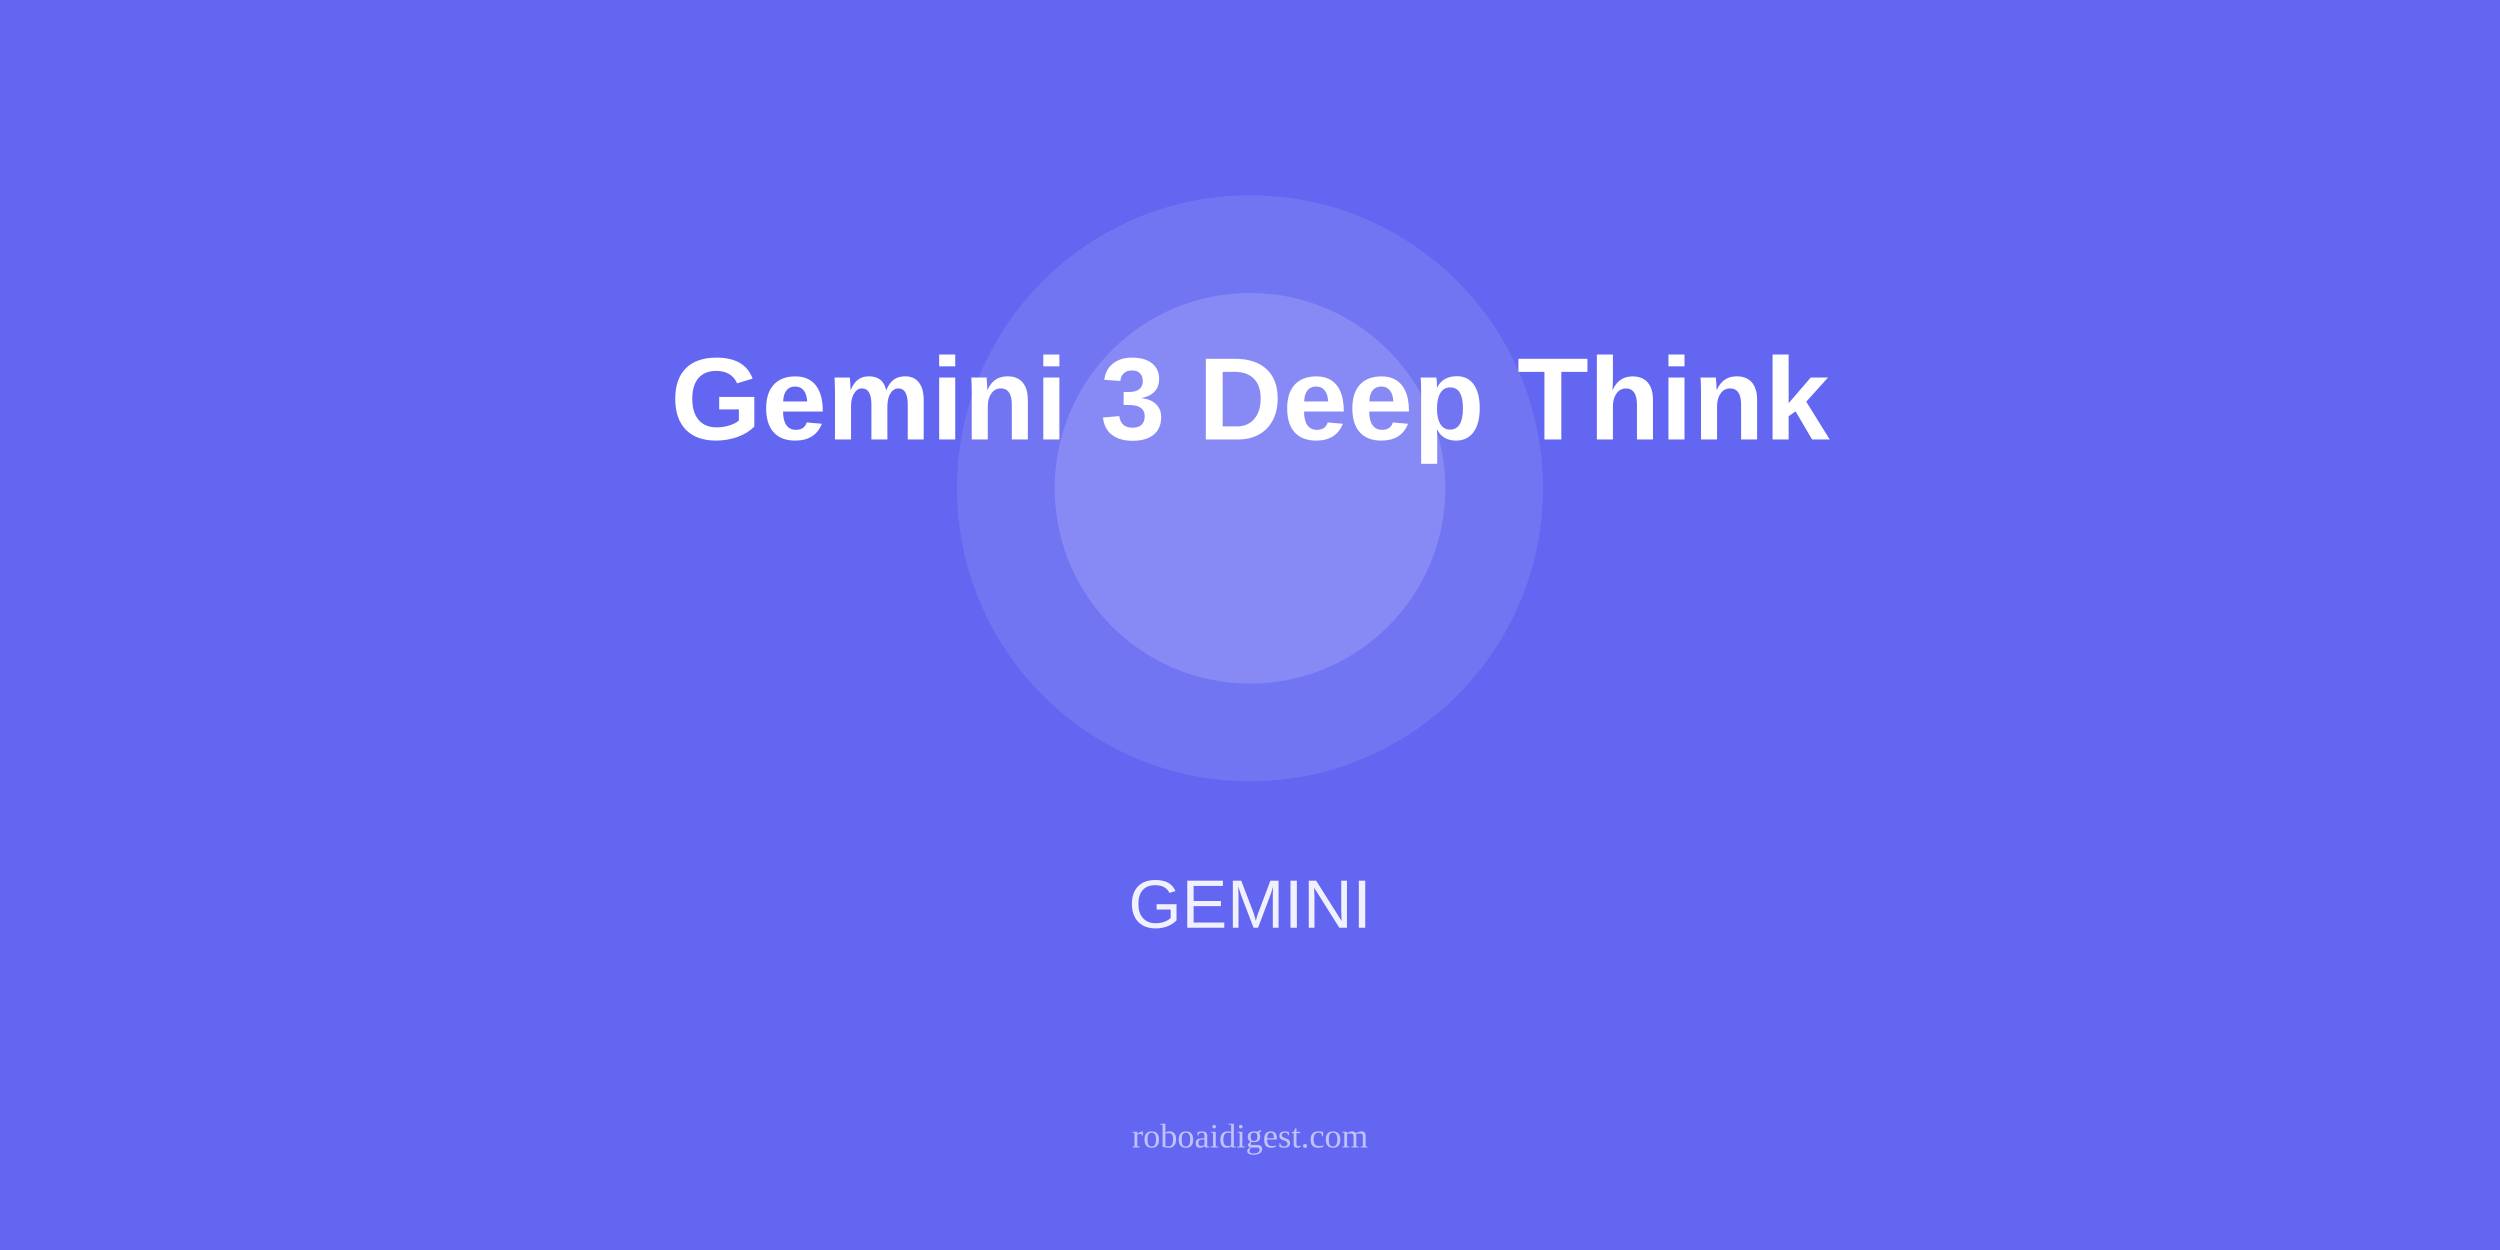
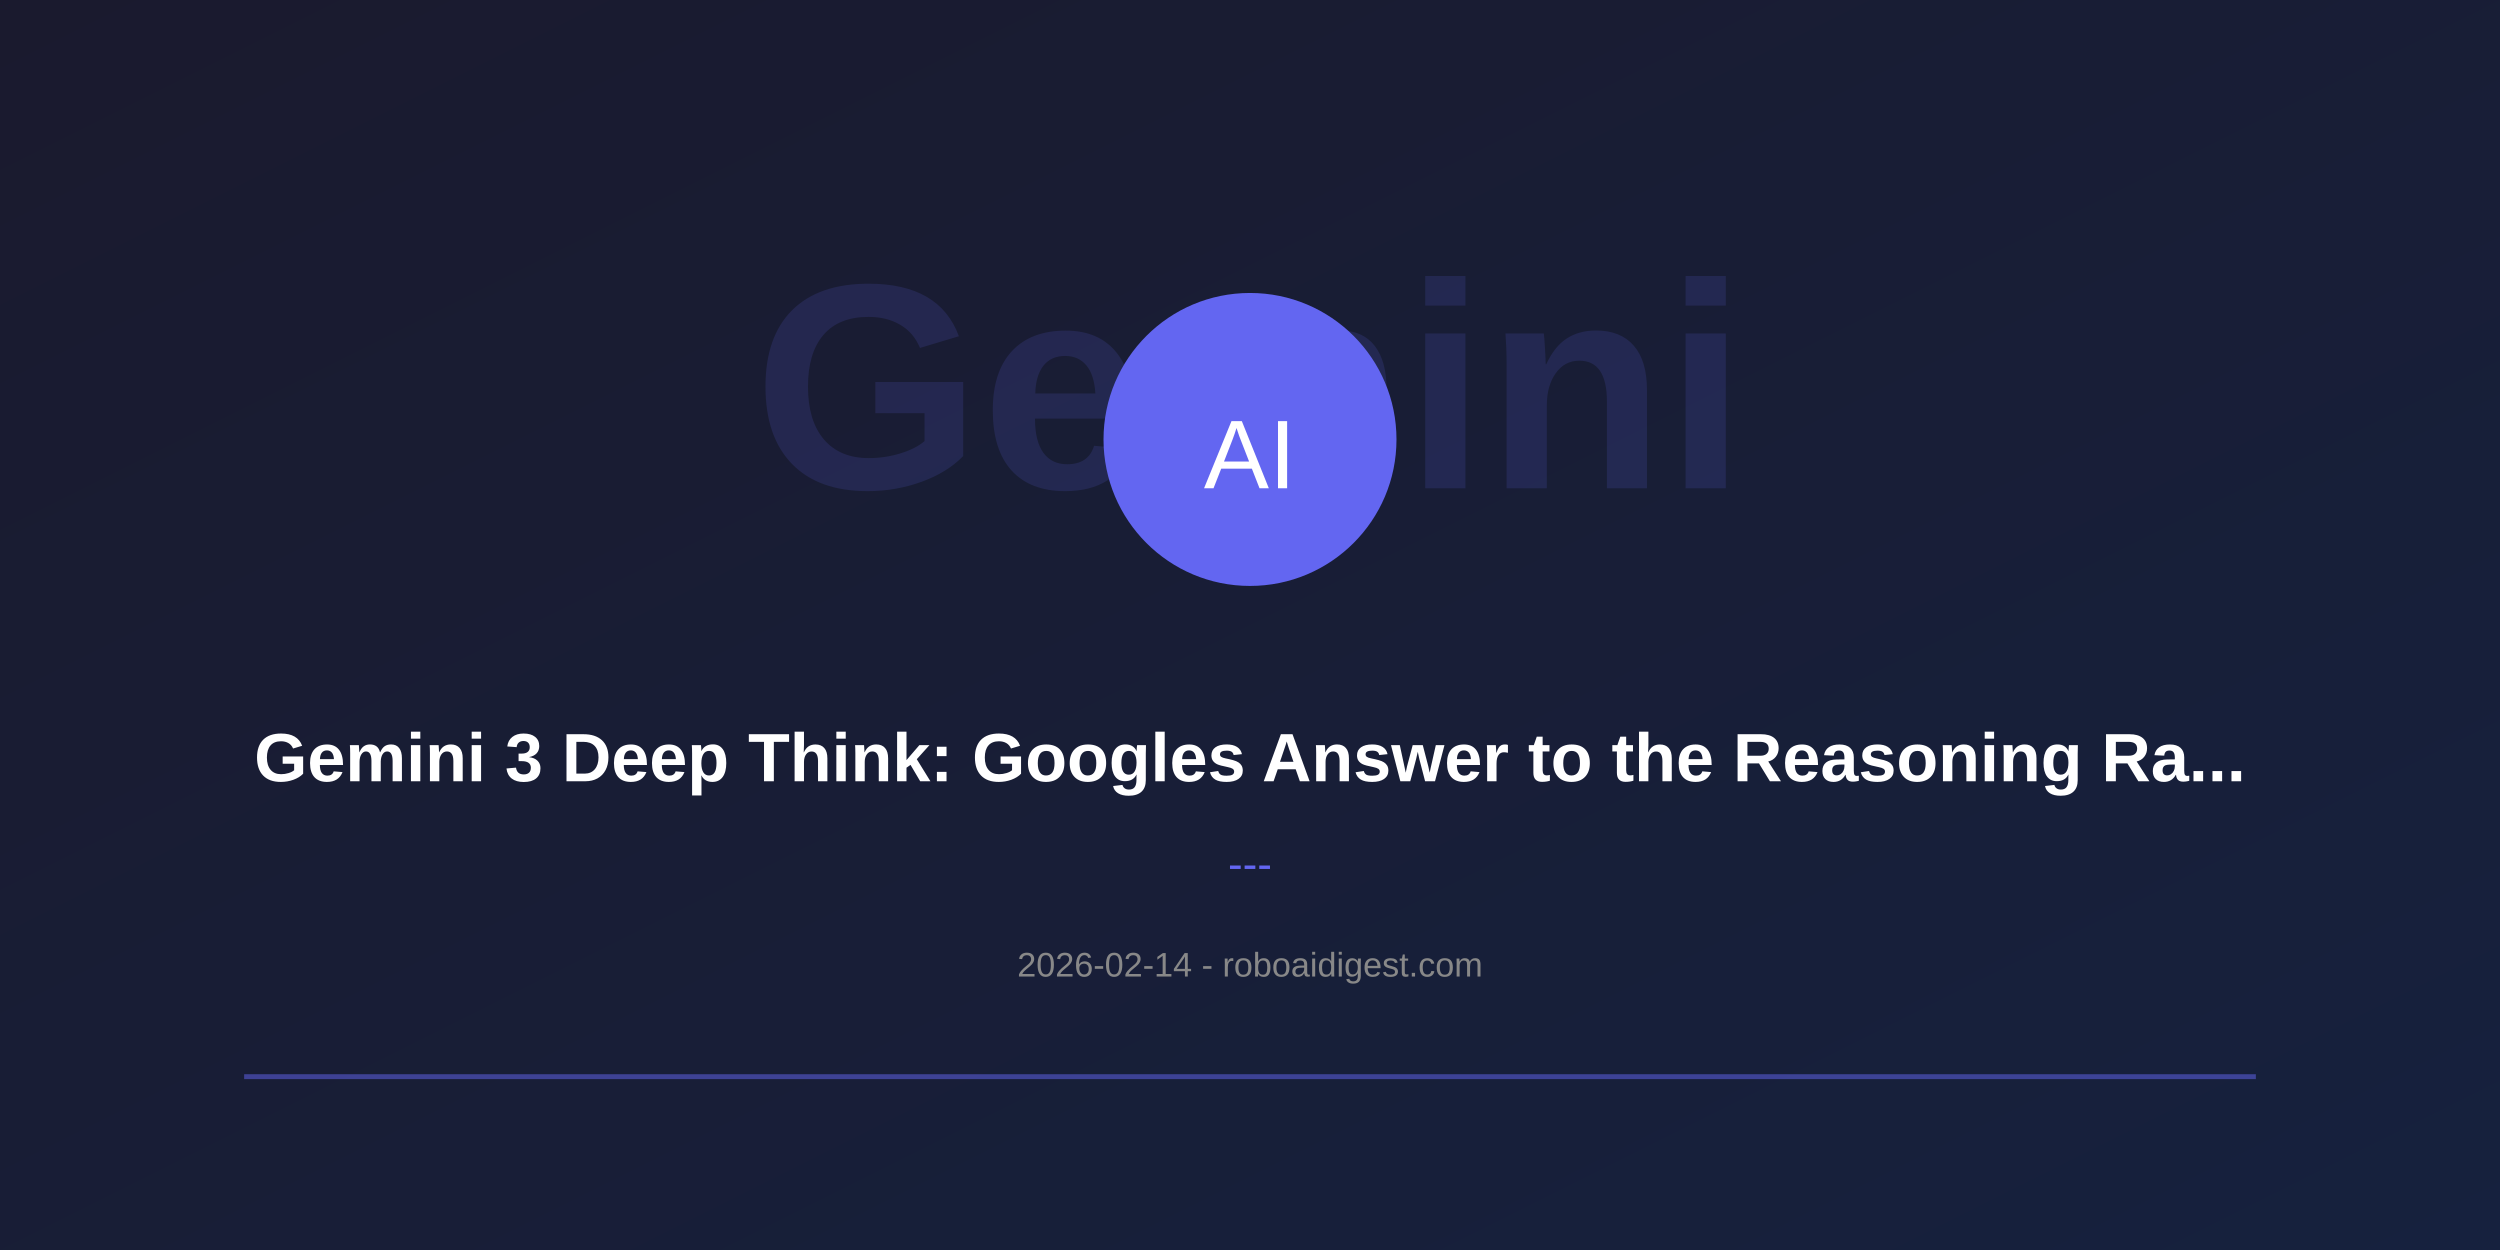
- <svg xmlns="http://www.w3.org/2000/svg" width="1024" height="512">
-   <rect width="1024" height="512" fill="#6366f1" />
-   <circle cx="512" cy="200" r="120" fill="white" opacity="0.1" />
-   <circle cx="512" cy="200" r="80" fill="white" opacity="0.15" />
-   <text x="512" y="180" font-size="48" font-weight="bold" fill="white" text-anchor="middle" font-family="Arial,sans-serif">
-     Gemini 3 Deep Think
-   </text>
-   <text x="512" y="380" font-size="28" fill="white" text-anchor="middle" opacity="0.9" font-family="Arial,sans-serif">
-     GEMINI
-   </text>
-   <text x="512" y="470" font-size="14" fill="white" opacity="0.6" text-anchor="middle">roboaidigest.com</text>
+ <svg xmlns="http://www.w3.org/2000/svg" width="1024" height="512" viewBox="0 0 1024 512">
+   <defs>
+     <linearGradient id="bg" x1="0%" y1="0%" x2="100%" y2="100%">
+       <stop offset="0%" style="stop-color:#1a1a2e" />
+       <stop offset="100%" style="stop-color:#16213e" />
+     </linearGradient>
+   </defs>
+   <rect width="1024" height="512" fill="url(#bg)" />
+   <text x="512" y="200" font-family="Arial Black, Arial" font-size="120" font-weight="bold" fill="#6366f1" text-anchor="middle" opacity="0.15">Gemini</text>
+   <circle cx="512" cy="180" r="60" fill="#6366f1" />
+   <text x="512" y="200" font-size="40" fill="white" text-anchor="middle" font-family="Arial">AI</text>
+   <text x="512" y="320" font-family="Arial" font-size="28" font-weight="bold" fill="white" text-anchor="middle" max-width="900">Gemini 3 Deep Think: Googles Answer to the Reasoning Ra...</text>
+   <text x="512" y="360" font-family="Arial" font-size="18" fill="#6366f1" text-anchor="middle">---</text>
+   <text x="512" y="400" font-family="Arial" font-size="14" fill="#888" text-anchor="middle">2026-02-14 - roboaidigest.com</text>
+   <rect x="100" y="440" width="824" height="2" fill="#6366f1" opacity="0.5" />
</svg>
